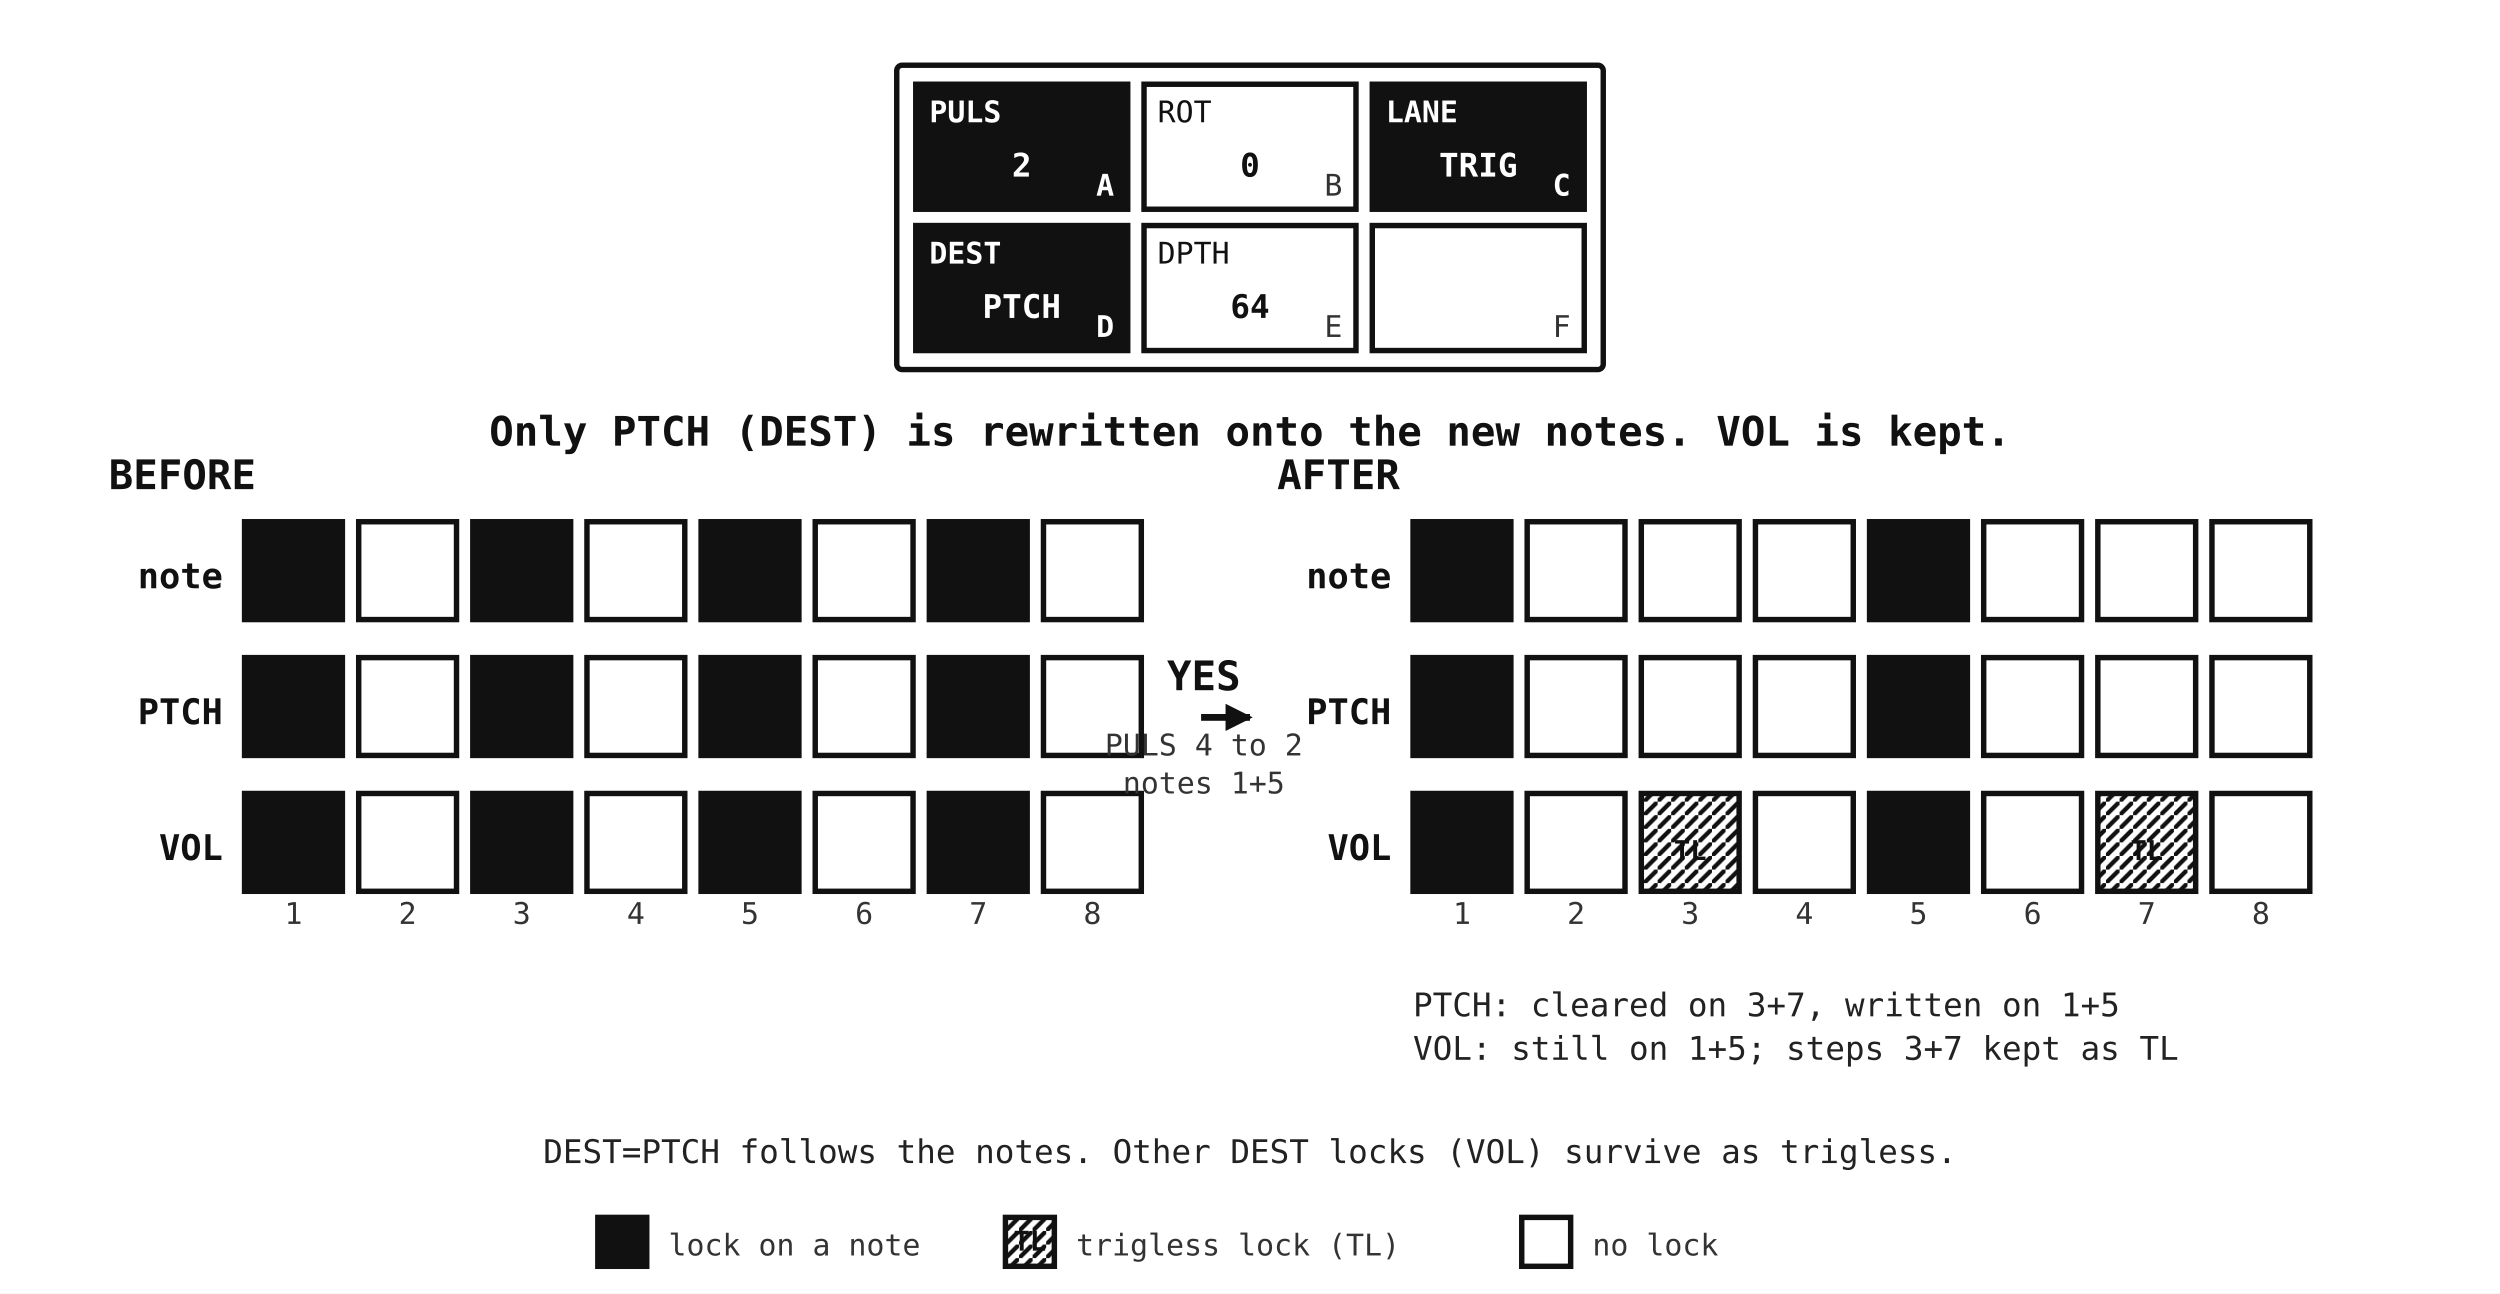
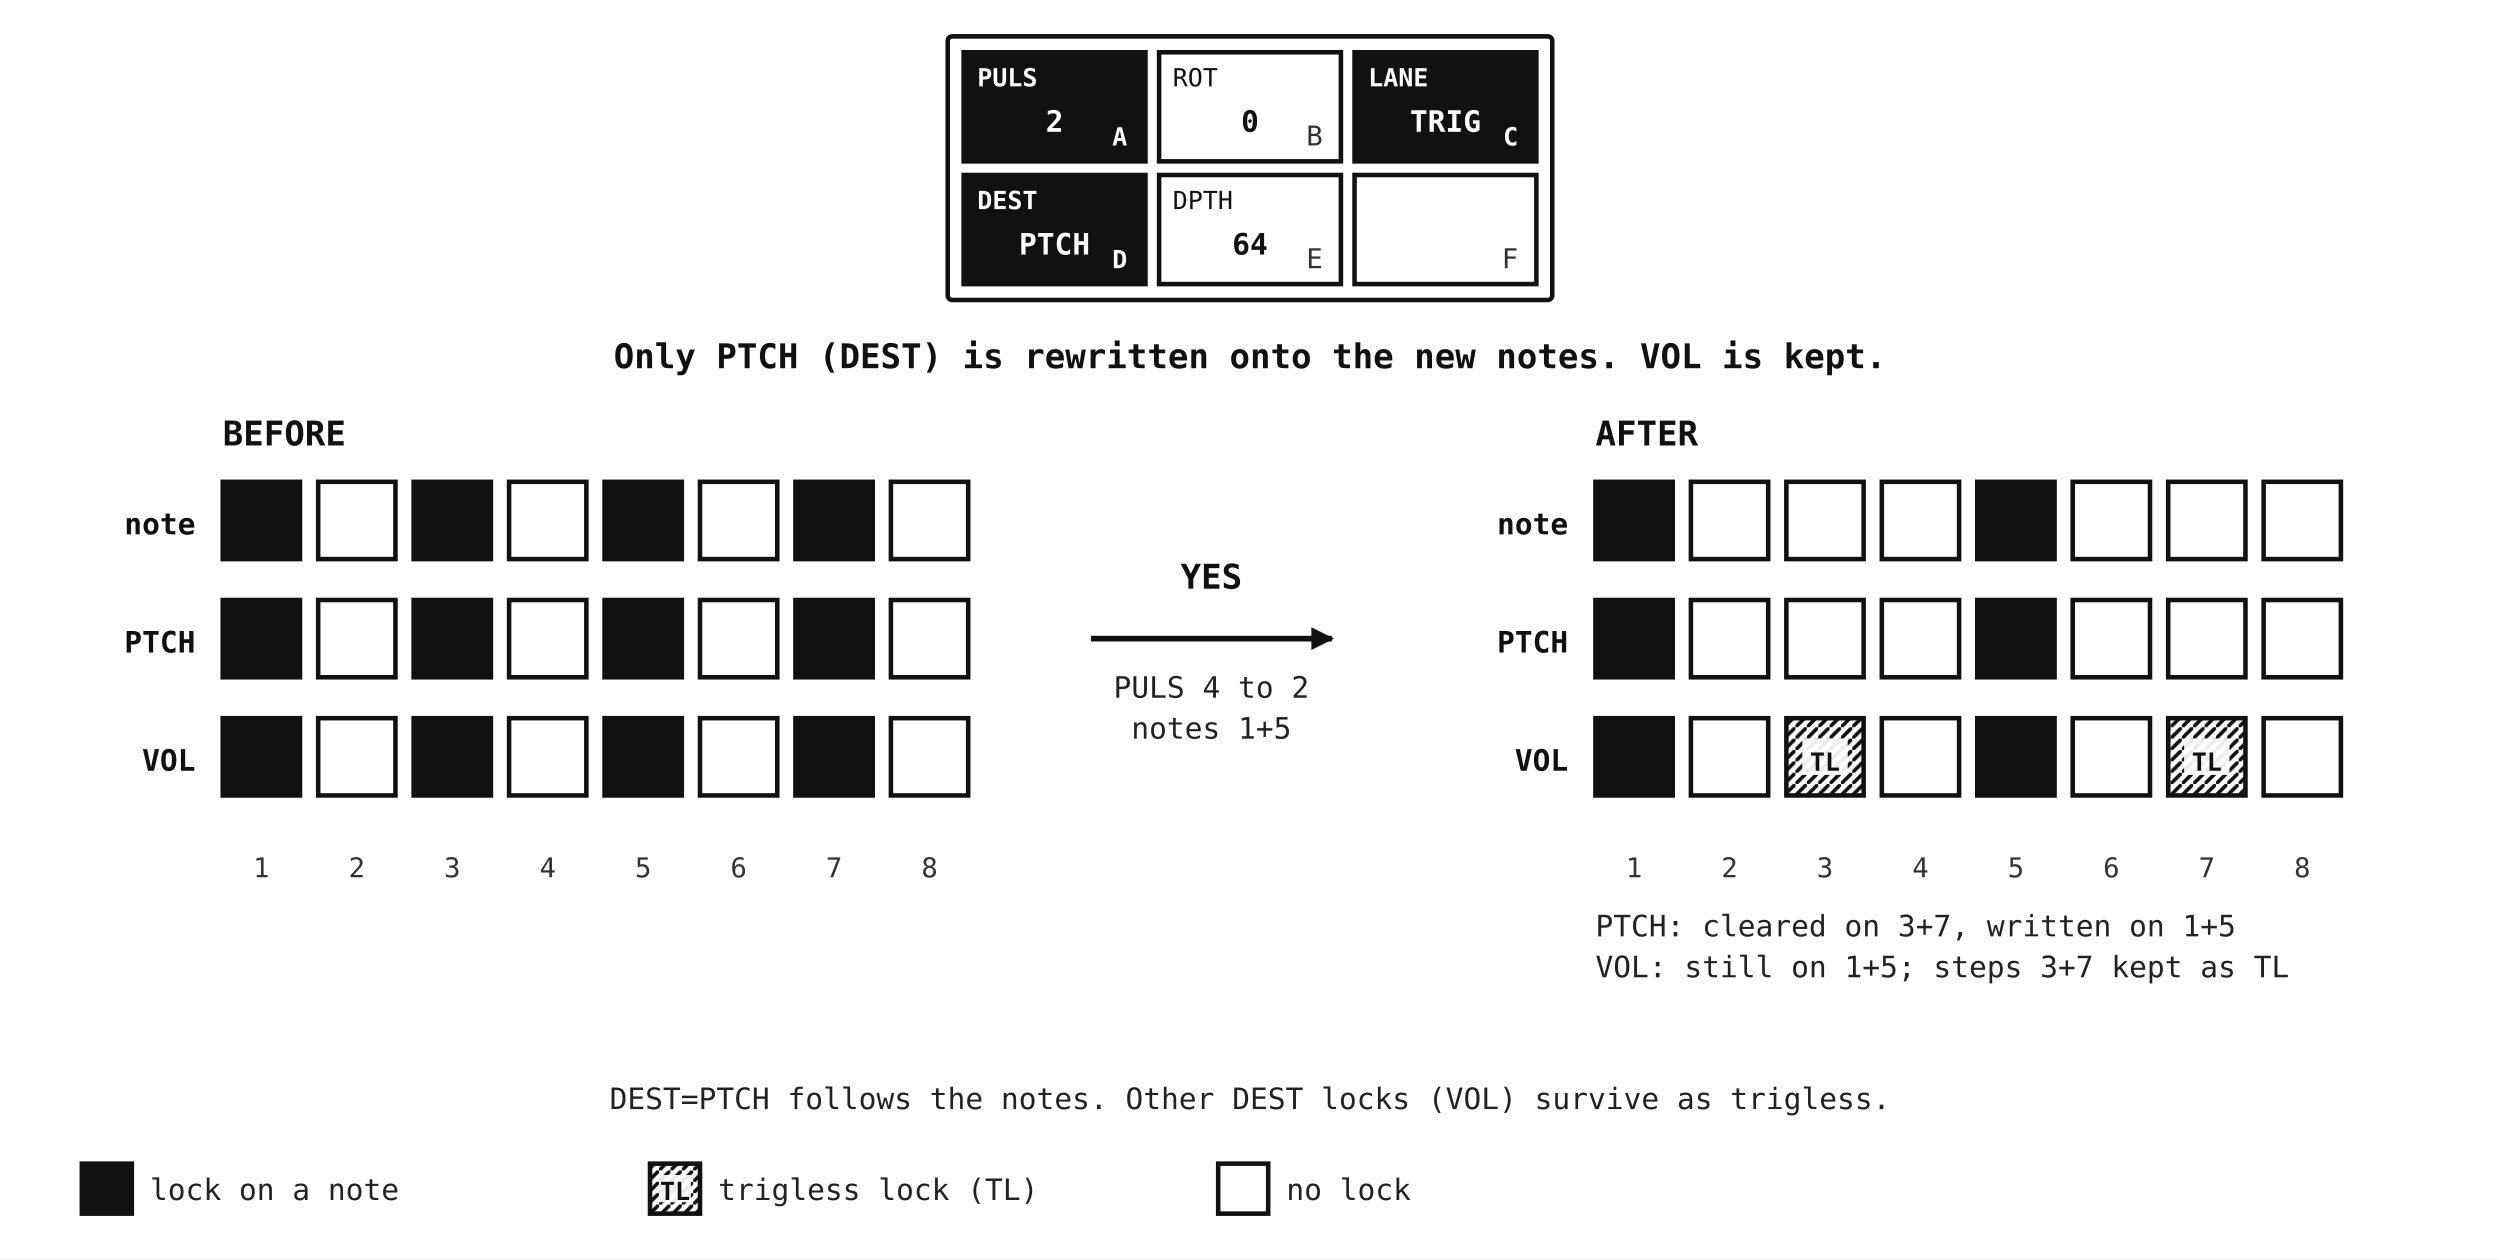
- <svg xmlns="http://www.w3.org/2000/svg" viewBox="0 0 920 476" role="img">
-   <rect width="920" height="476" fill="#fff" />
+ <svg xmlns="http://www.w3.org/2000/svg" viewBox="0 0 1100 554" width="1100" height="554" role="img">
+   <rect width="1100" height="554" fill="#fff" />
  <defs>
    <pattern id="hatch" patternUnits="userSpaceOnUse" width="5" height="5">
      <path d="M0 5 L5 0" stroke="#111" stroke-width="1.6" />
    </pattern>
    <marker id="a" markerUnits="userSpaceOnUse" viewBox="0 0 10 10" refX="9" refY="5" markerWidth="10" markerHeight="10" orient="auto">
      <path d="M0 0 L10 5 L0 10 Z" fill="#111" />
    </marker>
  </defs>
  <style>
    .t { font: 15px ui-monospace, Menlo, Consolas, monospace; fill:#111; font-weight:700; }
-     .t-sm { font: 12px ui-monospace, Menlo, Consolas, monospace; fill:#222; }
-     .t-xs { font: 11px ui-monospace, Menlo, Consolas, monospace; fill:#333; }
+     .t-sm { font: 13px ui-monospace, Menlo, Consolas, monospace; fill:#222; }
+     .t-xs { font: 12px ui-monospace, Menlo, Consolas, monospace; fill:#333; }
    .lab { font: 13px ui-monospace, Menlo, Consolas, monospace; fill:#111; font-weight:700; }
-     .tl { font: 10px ui-monospace, Menlo, Consolas, monospace; fill:#111; font-weight:700; }
+     .tl { font: 11px ui-monospace, Menlo, Consolas, monospace; fill:#111; font-weight:700; }
    .kn { font: 11px ui-monospace, Menlo, Consolas, monospace; fill:#111; }
    .kn-inv { font: 11px ui-monospace, Menlo, Consolas, monospace; fill:#fff; font-weight:700; }
-     .kn-val { font: 12px ui-monospace, Menlo, Consolas, monospace; fill:#111; font-weight:700; }
-     .kn-val-inv { font: 12px ui-monospace, Menlo, Consolas, monospace; fill:#fff; font-weight:700; }
-     .tag { font: 11px ui-monospace, Menlo, Consolas, monospace; fill:#111; font-weight:700; }
+     .kn-val { font: 13px ui-monospace, Menlo, Consolas, monospace; fill:#111; font-weight:700; }
+     .kn-val-inv { font: 13px ui-monospace, Menlo, Consolas, monospace; fill:#fff; font-weight:700; }
    .arr { fill:none; stroke:#111; stroke-width:2.5; marker-end:url(#a); }
    .panel { fill:#fff; stroke:#111; stroke-width:2; }
-     .box { fill:#fff; stroke:#111; stroke-width:2; }
  </style>
-   <rect class="panel" x="330" y="24" width="260" height="112" rx="2" />
-   <rect x="337" y="31" width="78" height="46" fill="#111" stroke="#111" stroke-width="2" />
-   <text class="kn-inv" x="342" y="45">PULS</text>
-   <text class="kn-val-inv" x="376.0" y="65" text-anchor="middle">2</text>
-   <text class="kn-inv" x="410" y="72" text-anchor="end">A</text>
-   <rect x="421" y="31" width="78" height="46" fill="#fff" stroke="#111" stroke-width="2" />
-   <text class="kn" x="426" y="45">ROT</text>
-   <text class="kn-val" x="460.0" y="65" text-anchor="middle">0</text>
-   <text class="t-xs" x="494" y="72" text-anchor="end">B</text>
-   <rect x="505" y="31" width="78" height="46" fill="#111" stroke="#111" stroke-width="2" />
-   <text class="kn-inv" x="510" y="45">LANE</text>
-   <text class="kn-val-inv" x="544.0" y="65" text-anchor="middle">TRIG</text>
-   <text class="kn-inv" x="578" y="72" text-anchor="end">C</text>
-   <rect x="337" y="83" width="78" height="46" fill="#111" stroke="#111" stroke-width="2" />
-   <text class="kn-inv" x="342" y="97">DEST</text>
-   <text class="kn-val-inv" x="376.0" y="117" text-anchor="middle">PTCH</text>
-   <text class="kn-inv" x="410" y="124" text-anchor="end">D</text>
-   <rect x="421" y="83" width="78" height="46" fill="#fff" stroke="#111" stroke-width="2" />
-   <text class="kn" x="426" y="97">DPTH</text>
-   <text class="kn-val" x="460.0" y="117" text-anchor="middle">64</text>
-   <text class="t-xs" x="494" y="124" text-anchor="end">E</text>
-   <rect x="505" y="83" width="78" height="46" fill="#fff" stroke="#111" stroke-width="2" />
-   <text class="t-xs" x="578" y="124" text-anchor="end">F</text>
-   <text class="t" x="460.0" y="164" text-anchor="middle">Only PTCH (DEST) is rewritten onto the new notes. VOL is kept.</text>
-   <text class="t" x="40" y="180">BEFORE</text>
-   <text class="t" x="470" y="180">AFTER</text>
-   <text class="lab" x="82" y="216.48" text-anchor="end">note</text>
-   <rect x="90" y="192" width="36" height="36" fill="#111" stroke="#111" stroke-width="2" />
-   <rect x="132" y="192" width="36" height="36" fill="#fff" stroke="#111" stroke-width="2" />
-   <rect x="174" y="192" width="36" height="36" fill="#111" stroke="#111" stroke-width="2" />
-   <rect x="216" y="192" width="36" height="36" fill="#fff" stroke="#111" stroke-width="2" />
-   <rect x="258" y="192" width="36" height="36" fill="#111" stroke="#111" stroke-width="2" />
-   <rect x="300" y="192" width="36" height="36" fill="#fff" stroke="#111" stroke-width="2" />
-   <rect x="342" y="192" width="36" height="36" fill="#111" stroke="#111" stroke-width="2" />
-   <rect x="384" y="192" width="36" height="36" fill="#fff" stroke="#111" stroke-width="2" />
-   <text class="lab" x="82" y="266.48" text-anchor="end">PTCH</text>
-   <rect x="90" y="242" width="36" height="36" fill="#111" stroke="#111" stroke-width="2" />
-   <rect x="132" y="242" width="36" height="36" fill="#fff" stroke="#111" stroke-width="2" />
-   <rect x="174" y="242" width="36" height="36" fill="#111" stroke="#111" stroke-width="2" />
-   <rect x="216" y="242" width="36" height="36" fill="#fff" stroke="#111" stroke-width="2" />
-   <rect x="258" y="242" width="36" height="36" fill="#111" stroke="#111" stroke-width="2" />
-   <rect x="300" y="242" width="36" height="36" fill="#fff" stroke="#111" stroke-width="2" />
-   <rect x="342" y="242" width="36" height="36" fill="#111" stroke="#111" stroke-width="2" />
-   <rect x="384" y="242" width="36" height="36" fill="#fff" stroke="#111" stroke-width="2" />
-   <text class="lab" x="82" y="316.48" text-anchor="end">VOL</text>
-   <rect x="90" y="292" width="36" height="36" fill="#111" stroke="#111" stroke-width="2" />
-   <rect x="132" y="292" width="36" height="36" fill="#fff" stroke="#111" stroke-width="2" />
-   <rect x="174" y="292" width="36" height="36" fill="#111" stroke="#111" stroke-width="2" />
-   <rect x="216" y="292" width="36" height="36" fill="#fff" stroke="#111" stroke-width="2" />
-   <rect x="258" y="292" width="36" height="36" fill="#111" stroke="#111" stroke-width="2" />
-   <rect x="300" y="292" width="36" height="36" fill="#fff" stroke="#111" stroke-width="2" />
-   <rect x="342" y="292" width="36" height="36" fill="#111" stroke="#111" stroke-width="2" />
-   <rect x="384" y="292" width="36" height="36" fill="#fff" stroke="#111" stroke-width="2" />
-   <text class="t-xs" x="108.0" y="340" text-anchor="middle">1</text>
-   <text class="t-xs" x="150.0" y="340" text-anchor="middle">2</text>
-   <text class="t-xs" x="192.0" y="340" text-anchor="middle">3</text>
-   <text class="t-xs" x="234.0" y="340" text-anchor="middle">4</text>
-   <text class="t-xs" x="276.0" y="340" text-anchor="middle">5</text>
-   <text class="t-xs" x="318.0" y="340" text-anchor="middle">6</text>
-   <text class="t-xs" x="360.0" y="340" text-anchor="middle">7</text>
-   <text class="t-xs" x="402.0" y="340" text-anchor="middle">8</text>
-   <text class="lab" x="512" y="216.48" text-anchor="end">note</text>
-   <rect x="520" y="192" width="36" height="36" fill="#111" stroke="#111" stroke-width="2" />
-   <rect x="562" y="192" width="36" height="36" fill="#fff" stroke="#111" stroke-width="2" />
-   <rect x="604" y="192" width="36" height="36" fill="#fff" stroke="#111" stroke-width="2" />
-   <rect x="646" y="192" width="36" height="36" fill="#fff" stroke="#111" stroke-width="2" />
-   <rect x="688" y="192" width="36" height="36" fill="#111" stroke="#111" stroke-width="2" />
-   <rect x="730" y="192" width="36" height="36" fill="#fff" stroke="#111" stroke-width="2" />
-   <rect x="772" y="192" width="36" height="36" fill="#fff" stroke="#111" stroke-width="2" />
-   <rect x="814" y="192" width="36" height="36" fill="#fff" stroke="#111" stroke-width="2" />
-   <text class="lab" x="512" y="266.48" text-anchor="end">PTCH</text>
-   <rect x="520" y="242" width="36" height="36" fill="#111" stroke="#111" stroke-width="2" />
-   <rect x="562" y="242" width="36" height="36" fill="#fff" stroke="#111" stroke-width="2" />
-   <rect x="604" y="242" width="36" height="36" fill="#fff" stroke="#111" stroke-width="2" />
-   <rect x="646" y="242" width="36" height="36" fill="#fff" stroke="#111" stroke-width="2" />
-   <rect x="688" y="242" width="36" height="36" fill="#111" stroke="#111" stroke-width="2" />
-   <rect x="730" y="242" width="36" height="36" fill="#fff" stroke="#111" stroke-width="2" />
-   <rect x="772" y="242" width="36" height="36" fill="#fff" stroke="#111" stroke-width="2" />
-   <rect x="814" y="242" width="36" height="36" fill="#fff" stroke="#111" stroke-width="2" />
-   <text class="lab" x="512" y="316.48" text-anchor="end">VOL</text>
-   <rect x="520" y="292" width="36" height="36" fill="#111" stroke="#111" stroke-width="2" />
-   <rect x="562" y="292" width="36" height="36" fill="#fff" stroke="#111" stroke-width="2" />
-   <rect x="604" y="292" width="36" height="36" fill="url(#hatch)" stroke="#111" stroke-width="2" />
-   <text class="tl" x="622.0" y="316.48" text-anchor="middle">TL</text>
-   <rect x="646" y="292" width="36" height="36" fill="#fff" stroke="#111" stroke-width="2" />
-   <rect x="688" y="292" width="36" height="36" fill="#111" stroke="#111" stroke-width="2" />
-   <rect x="730" y="292" width="36" height="36" fill="#fff" stroke="#111" stroke-width="2" />
-   <rect x="772" y="292" width="36" height="36" fill="url(#hatch)" stroke="#111" stroke-width="2" />
-   <text class="tl" x="790.0" y="316.48" text-anchor="middle">TL</text>
-   <rect x="814" y="292" width="36" height="36" fill="#fff" stroke="#111" stroke-width="2" />
-   <text class="t-xs" x="538.0" y="340" text-anchor="middle">1</text>
-   <text class="t-xs" x="580.0" y="340" text-anchor="middle">2</text>
-   <text class="t-xs" x="622.0" y="340" text-anchor="middle">3</text>
-   <text class="t-xs" x="664.0" y="340" text-anchor="middle">4</text>
-   <text class="t-xs" x="706.0" y="340" text-anchor="middle">5</text>
-   <text class="t-xs" x="748.0" y="340" text-anchor="middle">6</text>
-   <text class="t-xs" x="790.0" y="340" text-anchor="middle">7</text>
-   <text class="t-xs" x="832.0" y="340" text-anchor="middle">8</text>
-   <line class="arr" x1="442" y1="264.0" x2="460" y2="264.0" />
-   <text class="t" x="443.0" y="254.0" text-anchor="middle">YES</text>
-   <text class="t-xs" x="443.0" y="278.0" text-anchor="middle">PULS 4 to 2</text>
-   <text class="t-xs" x="443.0" y="292.0" text-anchor="middle">notes 1+5</text>
-   <text class="t-sm" x="520" y="374">PTCH: cleared on 3+7, written on 1+5</text>
-   <text class="t-sm" x="520" y="390">VOL: still on 1+5; steps 3+7 kept as TL</text>
-   <text class="t-sm" x="460.0" y="428" text-anchor="middle">DEST=PTCH follows the notes. Other DEST locks (VOL) survive as trigless.</text>
-   <g transform="translate(220,448)">
-     <rect x="0" y="0" width="18" height="18" fill="#111" stroke="#111" stroke-width="2" />
-     <text class="t-xs" x="26" y="14">lock on a note</text>
-     <rect x="150" y="0" width="18" height="18" fill="url(#hatch)" stroke="#111" stroke-width="2" />
-     <text class="tl" x="159.0" y="12.24" text-anchor="middle">TL</text>
-     <text class="t-xs" x="176" y="14">trigless lock (TL)</text>
-     <rect x="340" y="0" width="18" height="18" fill="#fff" stroke="#111" stroke-width="2" />
-     <text class="t-xs" x="366" y="14">no lock</text>
-   </g>
+   <rect class="panel" x="417" y="16" width="266" height="116" rx="2" />
+   <rect x="424" y="23" width="80" height="48" fill="#111" stroke="#111" stroke-width="2" />
+   <text class="kn-inv" x="430" y="38">PULS</text>
+   <text class="kn-val-inv" x="464.0" y="58" text-anchor="middle">2</text>
+   <text class="kn-inv" x="496" y="64" text-anchor="end">A</text>
+   <rect x="510" y="23" width="80" height="48" fill="#fff" stroke="#111" stroke-width="2" />
+   <text class="kn" x="516" y="38">ROT</text>
+   <text class="kn-val" x="550.0" y="58" text-anchor="middle">0</text>
+   <text class="t-xs" x="582" y="64" text-anchor="end">B</text>
+   <rect x="596" y="23" width="80" height="48" fill="#111" stroke="#111" stroke-width="2" />
+   <text class="kn-inv" x="602" y="38">LANE</text>
+   <text class="kn-val-inv" x="636.0" y="58" text-anchor="middle">TRIG</text>
+   <text class="kn-inv" x="668" y="64" text-anchor="end">C</text>
+   <rect x="424" y="77" width="80" height="48" fill="#111" stroke="#111" stroke-width="2" />
+   <text class="kn-inv" x="430" y="92">DEST</text>
+   <text class="kn-val-inv" x="464.0" y="112" text-anchor="middle">PTCH</text>
+   <text class="kn-inv" x="496" y="118" text-anchor="end">D</text>
+   <rect x="510" y="77" width="80" height="48" fill="#fff" stroke="#111" stroke-width="2" />
+   <text class="kn" x="516" y="92">DPTH</text>
+   <text class="kn-val" x="550.0" y="112" text-anchor="middle">64</text>
+   <text class="t-xs" x="582" y="118" text-anchor="end">E</text>
+   <rect x="596" y="77" width="80" height="48" fill="#fff" stroke="#111" stroke-width="2" />
+   <text class="t-xs" x="668" y="118" text-anchor="end">F</text>
+   <text class="t" x="550.0" y="162" text-anchor="middle">Only PTCH (DEST) is rewritten onto the new notes. VOL is kept.</text>
+   <text class="t" x="98" y="196">BEFORE</text>
+   <text class="lab" x="86" y="235.12" text-anchor="end">note</text>
+   <rect x="98" y="212" width="34" height="34" fill="#111" stroke="#111" stroke-width="2" />
+   <rect x="140" y="212" width="34" height="34" fill="#fff" stroke="#111" stroke-width="2" />
+   <rect x="182" y="212" width="34" height="34" fill="#111" stroke="#111" stroke-width="2" />
+   <rect x="224" y="212" width="34" height="34" fill="#fff" stroke="#111" stroke-width="2" />
+   <rect x="266" y="212" width="34" height="34" fill="#111" stroke="#111" stroke-width="2" />
+   <rect x="308" y="212" width="34" height="34" fill="#fff" stroke="#111" stroke-width="2" />
+   <rect x="350" y="212" width="34" height="34" fill="#111" stroke="#111" stroke-width="2" />
+   <rect x="392" y="212" width="34" height="34" fill="#fff" stroke="#111" stroke-width="2" />
+   <text class="lab" x="86" y="287.12" text-anchor="end">PTCH</text>
+   <rect x="98" y="264" width="34" height="34" fill="#111" stroke="#111" stroke-width="2" />
+   <rect x="140" y="264" width="34" height="34" fill="#fff" stroke="#111" stroke-width="2" />
+   <rect x="182" y="264" width="34" height="34" fill="#111" stroke="#111" stroke-width="2" />
+   <rect x="224" y="264" width="34" height="34" fill="#fff" stroke="#111" stroke-width="2" />
+   <rect x="266" y="264" width="34" height="34" fill="#111" stroke="#111" stroke-width="2" />
+   <rect x="308" y="264" width="34" height="34" fill="#fff" stroke="#111" stroke-width="2" />
+   <rect x="350" y="264" width="34" height="34" fill="#111" stroke="#111" stroke-width="2" />
+   <rect x="392" y="264" width="34" height="34" fill="#fff" stroke="#111" stroke-width="2" />
+   <text class="lab" x="86" y="339.12" text-anchor="end">VOL</text>
+   <rect x="98" y="316" width="34" height="34" fill="#111" stroke="#111" stroke-width="2" />
+   <rect x="140" y="316" width="34" height="34" fill="#fff" stroke="#111" stroke-width="2" />
+   <rect x="182" y="316" width="34" height="34" fill="#111" stroke="#111" stroke-width="2" />
+   <rect x="224" y="316" width="34" height="34" fill="#fff" stroke="#111" stroke-width="2" />
+   <rect x="266" y="316" width="34" height="34" fill="#111" stroke="#111" stroke-width="2" />
+   <rect x="308" y="316" width="34" height="34" fill="#fff" stroke="#111" stroke-width="2" />
+   <rect x="350" y="316" width="34" height="34" fill="#111" stroke="#111" stroke-width="2" />
+   <rect x="392" y="316" width="34" height="34" fill="#fff" stroke="#111" stroke-width="2" />
+   <text class="t-xs" x="115.0" y="386" text-anchor="middle">1</text>
+   <text class="t-xs" x="157.0" y="386" text-anchor="middle">2</text>
+   <text class="t-xs" x="199.0" y="386" text-anchor="middle">3</text>
+   <text class="t-xs" x="241.0" y="386" text-anchor="middle">4</text>
+   <text class="t-xs" x="283.0" y="386" text-anchor="middle">5</text>
+   <text class="t-xs" x="325.0" y="386" text-anchor="middle">6</text>
+   <text class="t-xs" x="367.0" y="386" text-anchor="middle">7</text>
+   <text class="t-xs" x="409.0" y="386" text-anchor="middle">8</text>
+   <text class="t" x="702" y="196">AFTER</text>
+   <text class="lab" x="690" y="235.12" text-anchor="end">note</text>
+   <rect x="702" y="212" width="34" height="34" fill="#111" stroke="#111" stroke-width="2" />
+   <rect x="744" y="212" width="34" height="34" fill="#fff" stroke="#111" stroke-width="2" />
+   <rect x="786" y="212" width="34" height="34" fill="#fff" stroke="#111" stroke-width="2" />
+   <rect x="828" y="212" width="34" height="34" fill="#fff" stroke="#111" stroke-width="2" />
+   <rect x="870" y="212" width="34" height="34" fill="#111" stroke="#111" stroke-width="2" />
+   <rect x="912" y="212" width="34" height="34" fill="#fff" stroke="#111" stroke-width="2" />
+   <rect x="954" y="212" width="34" height="34" fill="#fff" stroke="#111" stroke-width="2" />
+   <rect x="996" y="212" width="34" height="34" fill="#fff" stroke="#111" stroke-width="2" />
+   <text class="lab" x="690" y="287.12" text-anchor="end">PTCH</text>
+   <rect x="702" y="264" width="34" height="34" fill="#111" stroke="#111" stroke-width="2" />
+   <rect x="744" y="264" width="34" height="34" fill="#fff" stroke="#111" stroke-width="2" />
+   <rect x="786" y="264" width="34" height="34" fill="#fff" stroke="#111" stroke-width="2" />
+   <rect x="828" y="264" width="34" height="34" fill="#fff" stroke="#111" stroke-width="2" />
+   <rect x="870" y="264" width="34" height="34" fill="#111" stroke="#111" stroke-width="2" />
+   <rect x="912" y="264" width="34" height="34" fill="#fff" stroke="#111" stroke-width="2" />
+   <rect x="954" y="264" width="34" height="34" fill="#fff" stroke="#111" stroke-width="2" />
+   <rect x="996" y="264" width="34" height="34" fill="#fff" stroke="#111" stroke-width="2" />
+   <text class="lab" x="690" y="339.12" text-anchor="end">VOL</text>
+   <rect x="702" y="316" width="34" height="34" fill="#111" stroke="#111" stroke-width="2" />
+   <rect x="744" y="316" width="34" height="34" fill="#fff" stroke="#111" stroke-width="2" />
+   <rect x="786" y="316" width="34" height="34" fill="url(#hatch)" stroke="#111" stroke-width="2" />
+   <rect x="793" y="325" width="20" height="16" fill="#fff" opacity="0.92" />
+   <text class="tl" x="803.0" y="339.12" text-anchor="middle">TL</text>
+   <rect x="828" y="316" width="34" height="34" fill="#fff" stroke="#111" stroke-width="2" />
+   <rect x="870" y="316" width="34" height="34" fill="#111" stroke="#111" stroke-width="2" />
+   <rect x="912" y="316" width="34" height="34" fill="#fff" stroke="#111" stroke-width="2" />
+   <rect x="954" y="316" width="34" height="34" fill="url(#hatch)" stroke="#111" stroke-width="2" />
+   <rect x="961" y="325" width="20" height="16" fill="#fff" opacity="0.92" />
+   <text class="tl" x="971.0" y="339.12" text-anchor="middle">TL</text>
+   <rect x="996" y="316" width="34" height="34" fill="#fff" stroke="#111" stroke-width="2" />
+   <text class="t-xs" x="719.0" y="386" text-anchor="middle">1</text>
+   <text class="t-xs" x="761.0" y="386" text-anchor="middle">2</text>
+   <text class="t-xs" x="803.0" y="386" text-anchor="middle">3</text>
+   <text class="t-xs" x="845.0" y="386" text-anchor="middle">4</text>
+   <text class="t-xs" x="887.0" y="386" text-anchor="middle">5</text>
+   <text class="t-xs" x="929.0" y="386" text-anchor="middle">6</text>
+   <text class="t-xs" x="971.0" y="386" text-anchor="middle">7</text>
+   <text class="t-xs" x="1013.0" y="386" text-anchor="middle">8</text>
+   <text class="t" x="533.0" y="259.0" text-anchor="middle">YES</text>
+   <line class="arr" x1="480" y1="281.0" x2="586" y2="281.0" />
+   <text class="t-sm" x="533.0" y="307.0" text-anchor="middle">PULS 4 to 2</text>
+   <text class="t-sm" x="533.0" y="325.0" text-anchor="middle">notes 1+5</text>
+   <text class="t-sm" x="702" y="412">PTCH: cleared on 3+7, written on 1+5</text>
+   <text class="t-sm" x="702" y="430">VOL: still on 1+5; steps 3+7 kept as TL</text>
+   <text class="t-sm" x="550.0" y="488" text-anchor="middle">DEST=PTCH follows the notes. Other DEST locks (VOL) survive as trigless.</text>
+   <rect x="36" y="512" width="22" height="22" fill="#111" stroke="#111" stroke-width="2" />
+   <text class="t-sm" x="66" y="528">lock on a note</text>
+   <rect x="286" y="512" width="22" height="22" fill="url(#hatch)" stroke="#111" stroke-width="2" />
+   <rect x="290" y="517" width="14" height="12" fill="#fff" opacity="0.92" />
+   <text class="tl" x="297" y="528" text-anchor="middle">TL</text>
+   <text class="t-sm" x="316" y="528">trigless lock (TL)</text>
+   <rect x="536" y="512" width="22" height="22" fill="#fff" stroke="#111" stroke-width="2" />
+   <text class="t-sm" x="566" y="528">no lock</text>
</svg>
